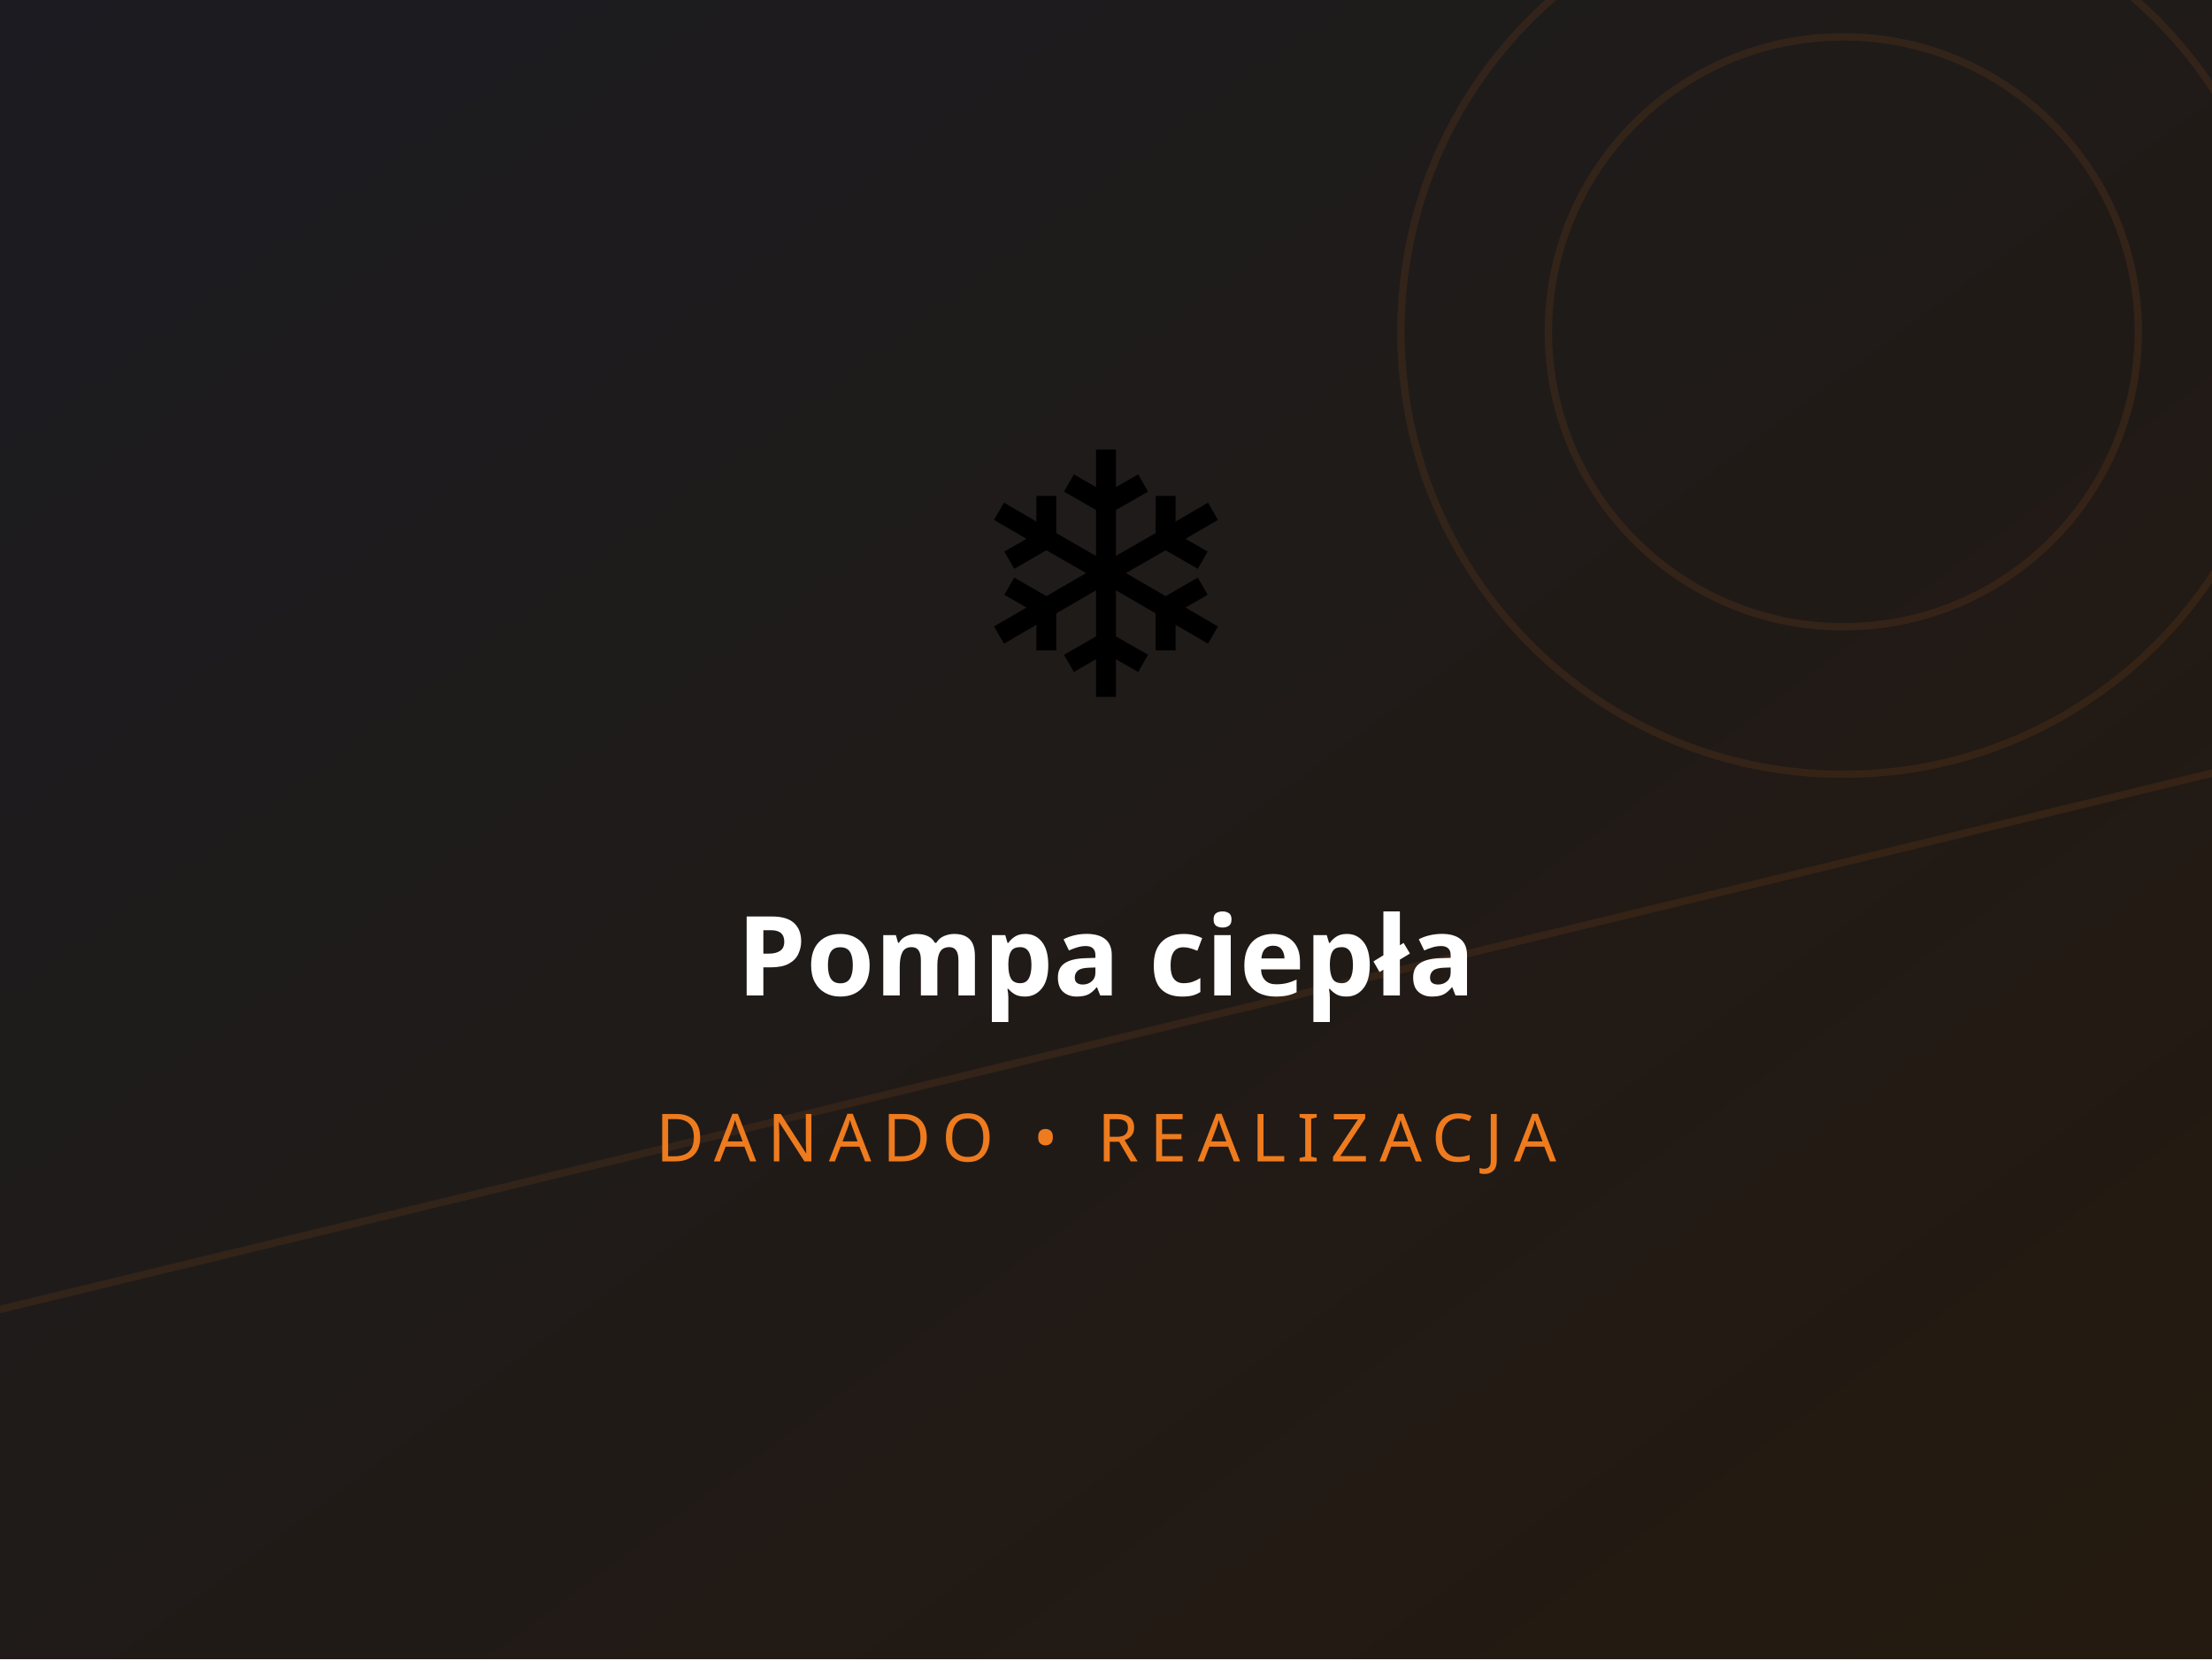
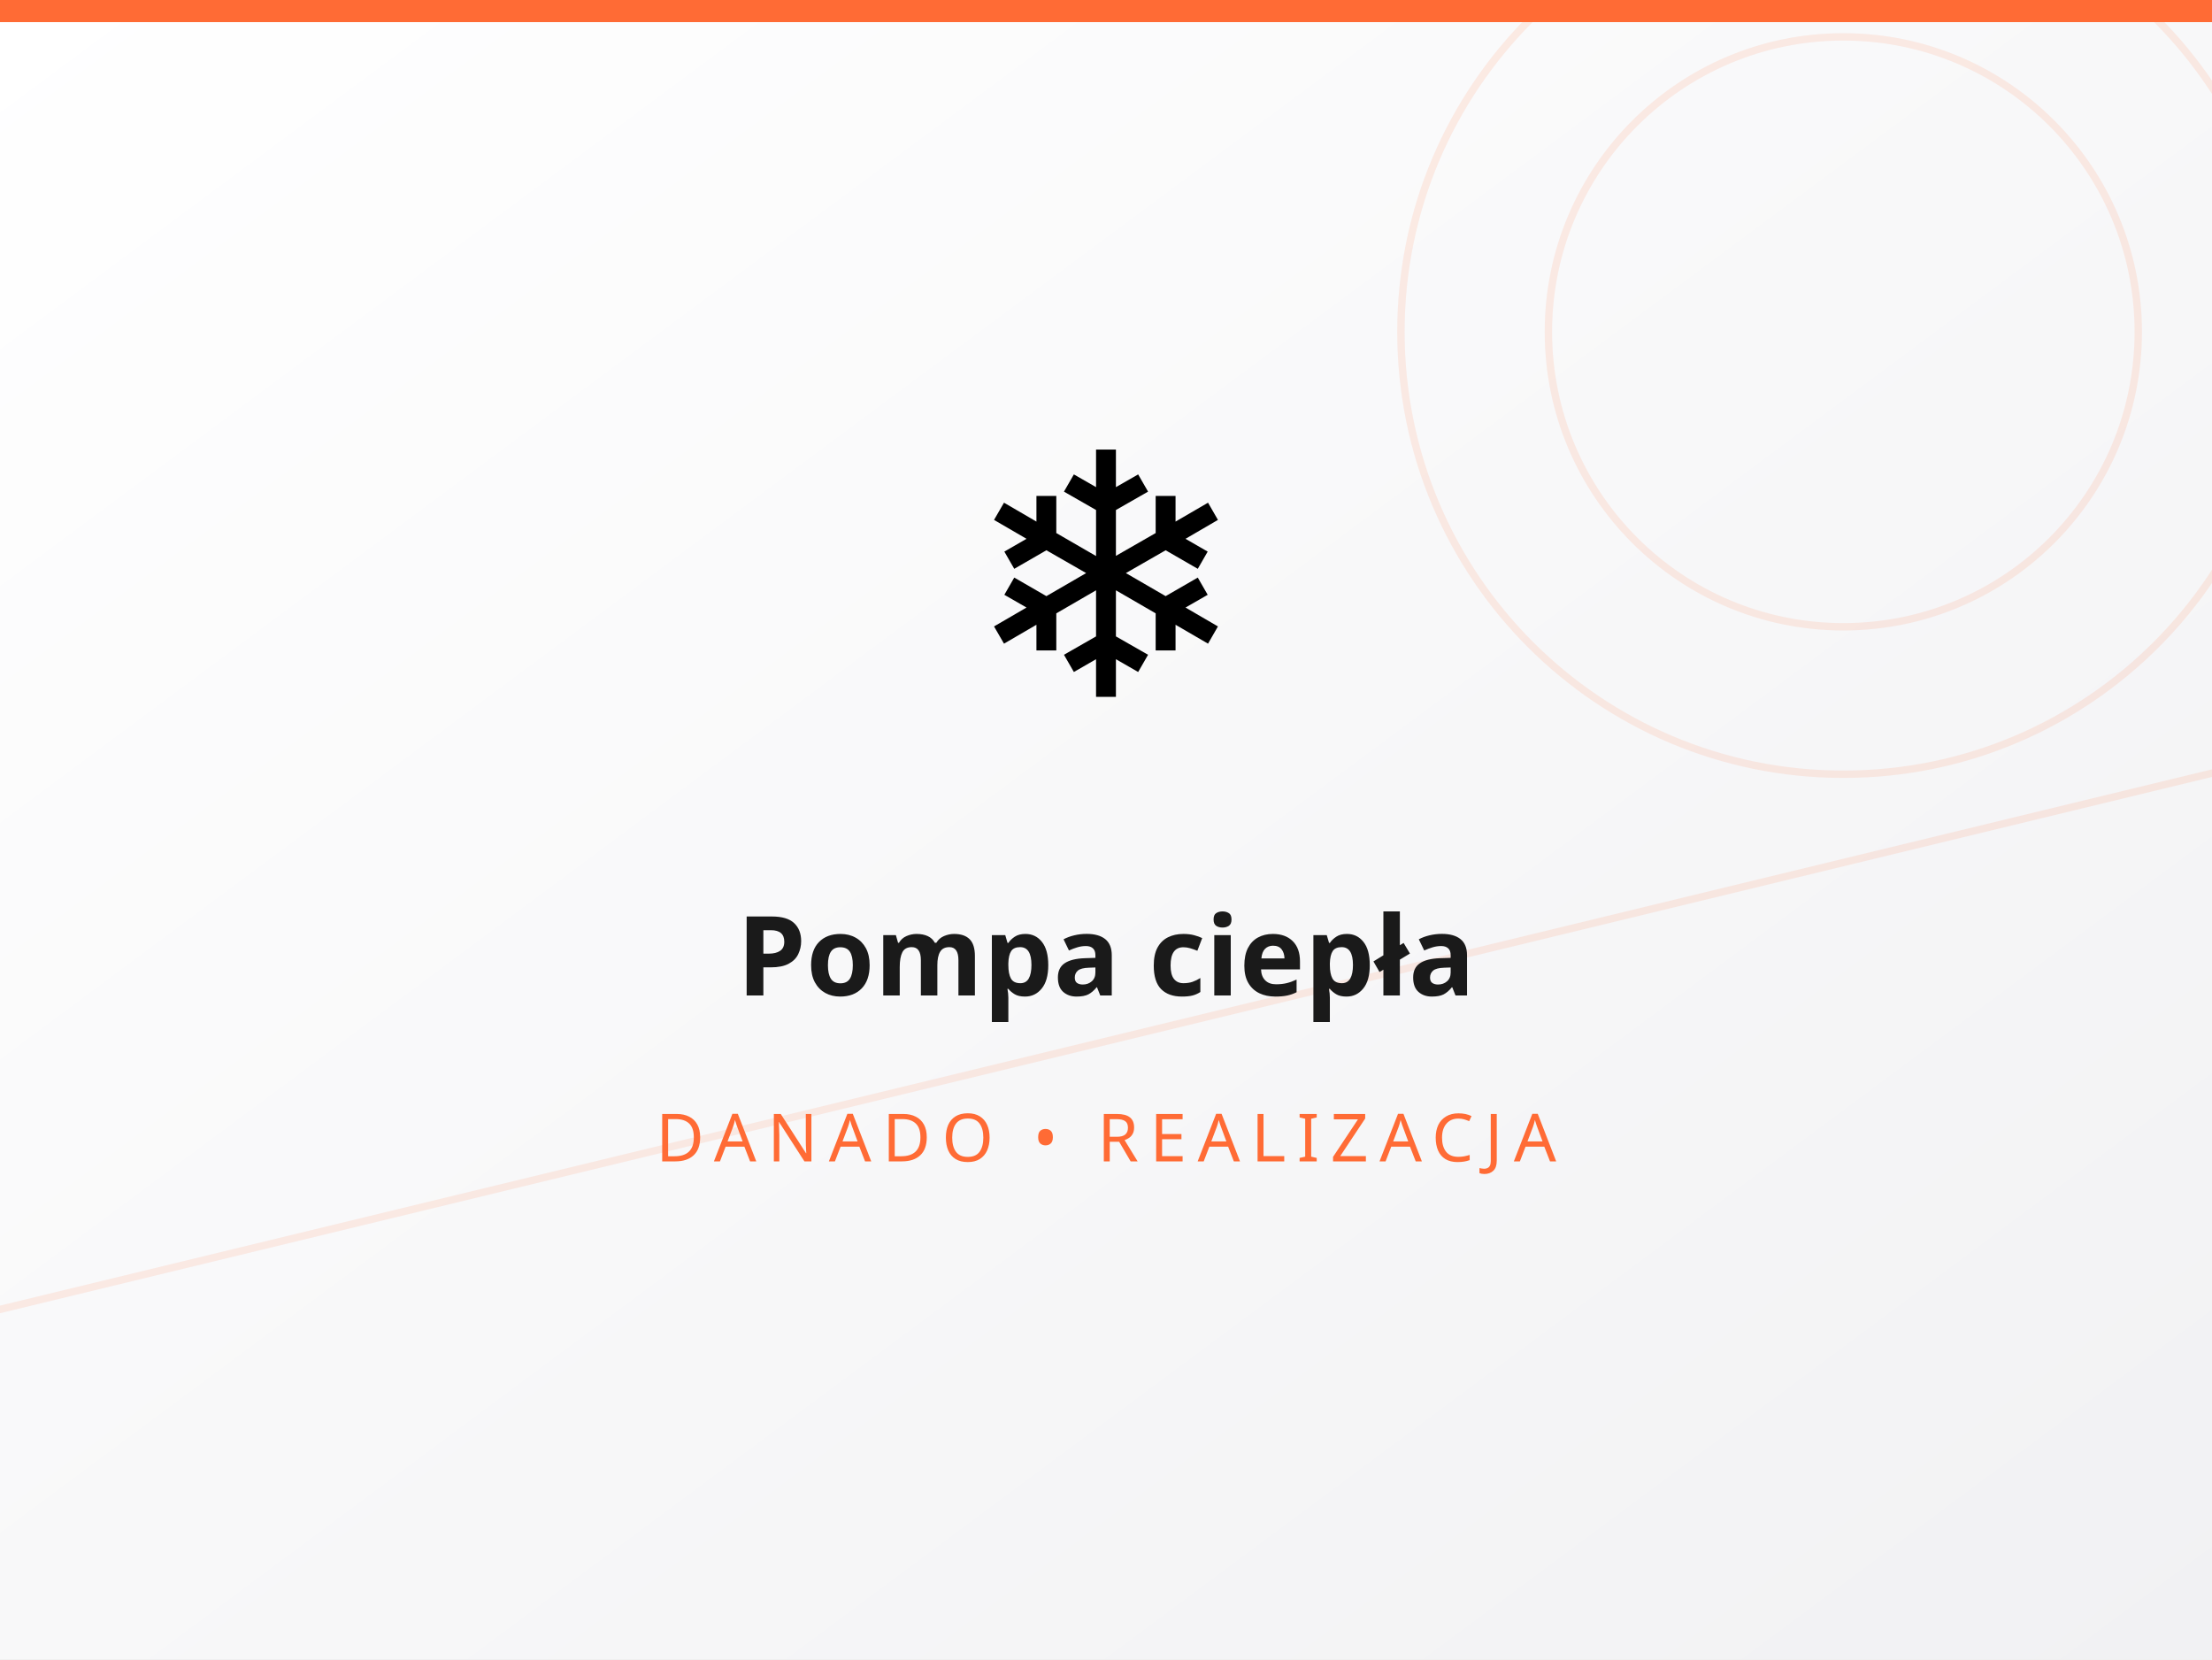
<svg xmlns="http://www.w3.org/2000/svg" viewBox="0 0 600 450" role="img" aria-label="Pompa ciepła">
  <defs>
    <linearGradient id="bg" x1="0" y1="0" x2="1" y2="1">
-       <stop offset="0" stop-color="#1b1b21" />
-       <stop offset="1" stop-color="#241a0f" />
+       <stop offset="0" stop-color="#ffffff" />
+       <stop offset="1" stop-color="#f1f1f3" />
    </linearGradient>
  </defs>
  <rect width="600" height="450" fill="url(#bg)" />
-   <g opacity="0.10" fill="none" stroke="#ee7b1e" stroke-width="2">
+   <g opacity="0.12" fill="none" stroke="#ff6b35" stroke-width="2">
    <circle cx="500" cy="90" r="120" />
    <circle cx="500" cy="90" r="80" />
    <path d="M-20 360 L640 200" />
  </g>
+   <rect x="0" y="0" width="600" height="6" fill="#ff6b35" />
  <text x="50%" y="42%" text-anchor="middle" font-size="92" font-family="Segoe UI, sans-serif">❄</text>
-   <text x="50%" y="60%" text-anchor="middle" fill="#ffffff" font-size="30" font-weight="700" font-family="Montserrat, Segoe UI, sans-serif">Pompa ciepła</text>
-   <text x="50%" y="70%" text-anchor="middle" fill="#ee7b1e" font-size="18" letter-spacing="3" font-family="Montserrat, Segoe UI, sans-serif">DANADO • REALIZACJA</text>
+   <text x="50%" y="60%" text-anchor="middle" fill="#1a1a1a" font-size="30" font-weight="700" font-family="Montserrat, Segoe UI, sans-serif">Pompa ciepła</text>
+   <text x="50%" y="70%" text-anchor="middle" fill="#ff6b35" font-size="18" letter-spacing="3" font-family="Montserrat, Segoe UI, sans-serif">DANADO • REALIZACJA</text>
</svg>
